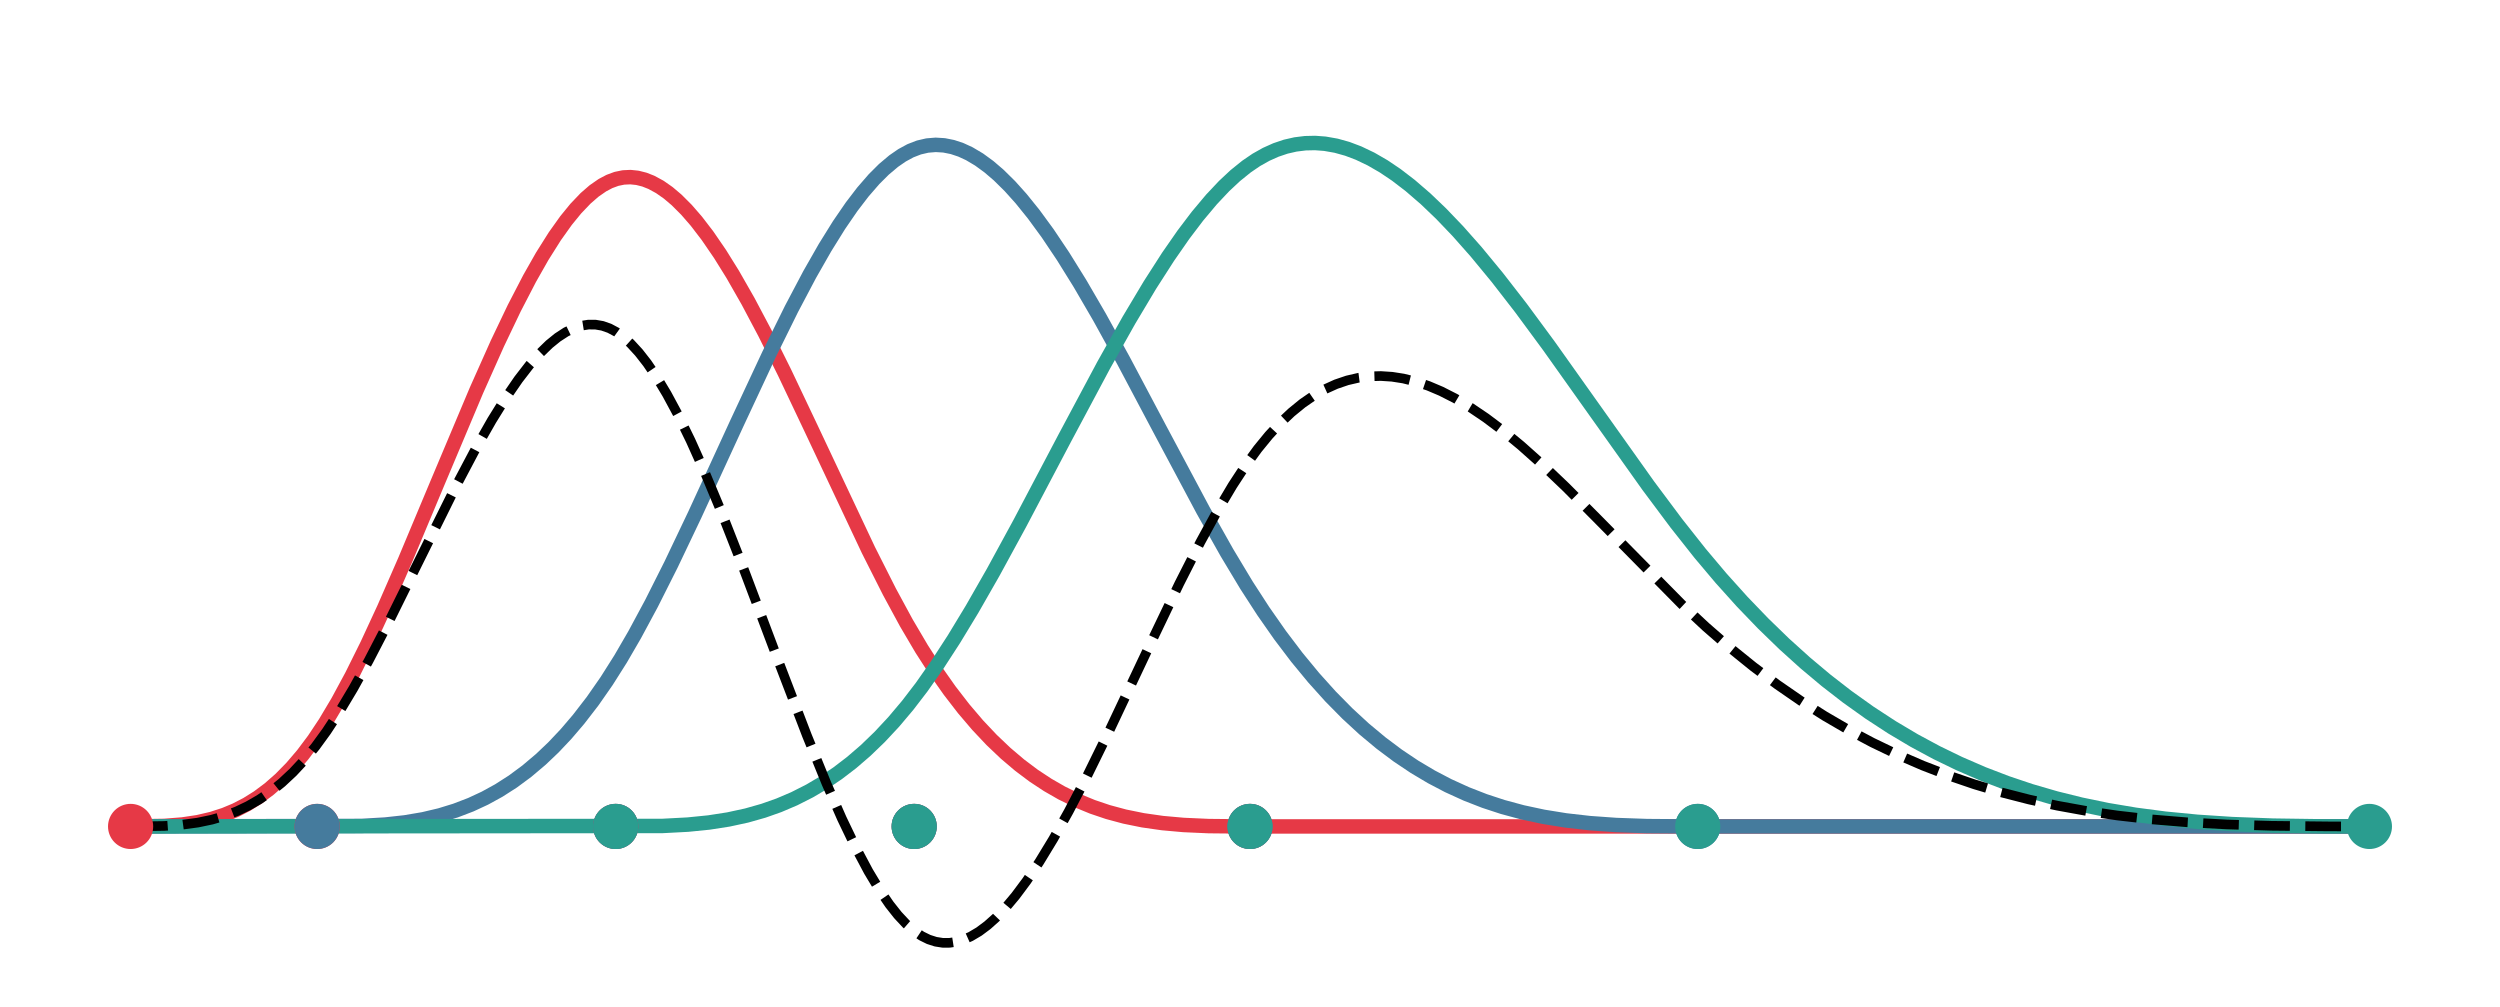
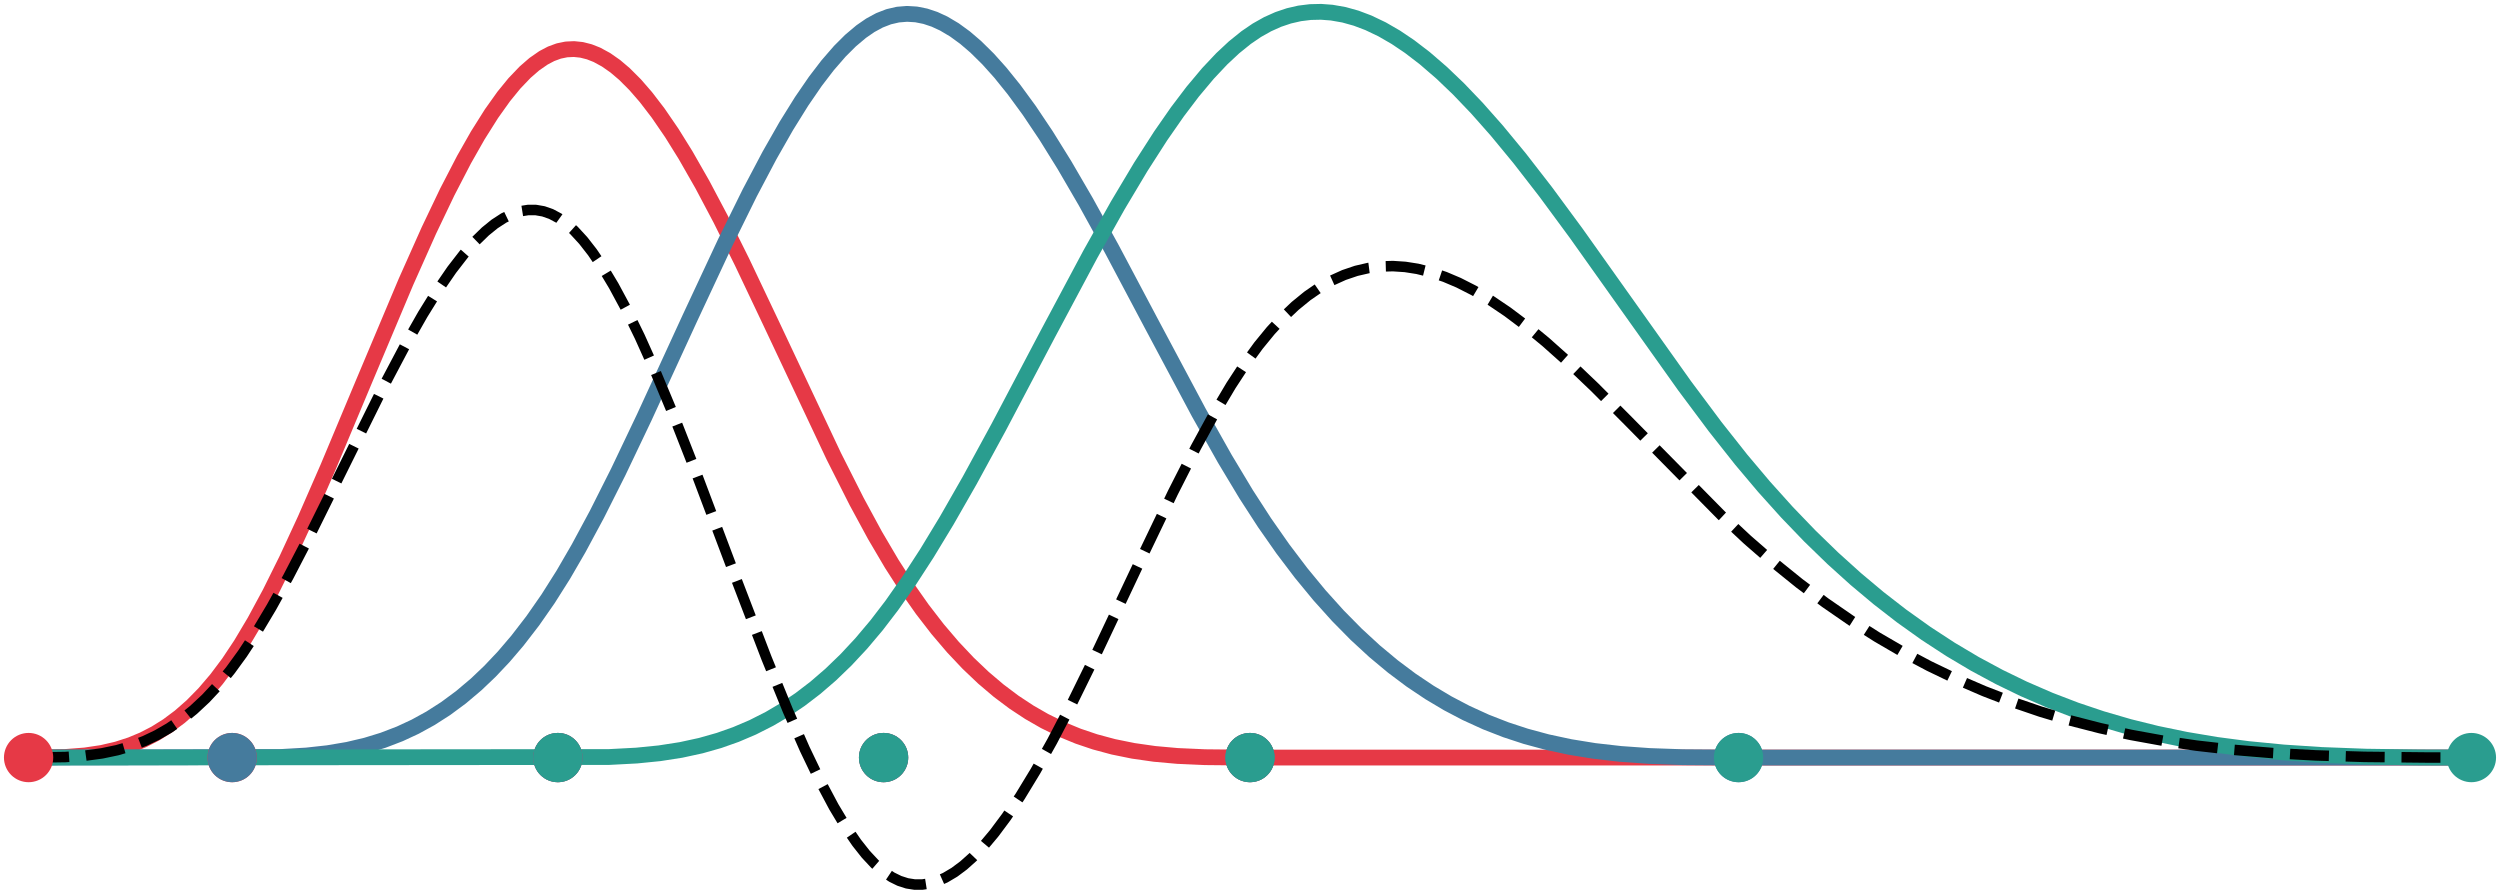
- <svg xmlns="http://www.w3.org/2000/svg" xmlns:xlink="http://www.w3.org/1999/xlink" width="518.4pt" height="208.8pt" viewBox="0 0 518.4 208.8" version="1.1">
-   <defs>
-     <style type="text/css">*{stroke-linejoin: round; stroke-linecap: butt}</style>
+ <svg xmlns="http://www.w3.org/2000/svg" xmlns:xlink="http://www.w3.org/1999/xlink" width="475.106pt" height="169.852pt" viewBox="21.647 27.401 475.106 169.852" version="1.1" id="svg19">
+   <defs id="defs1">
+     <style type="text/css" id="style1">*{stroke-linejoin: round; stroke-linecap: butt}</style>
  </defs>
  <g id="figure_1">
    <g id="patch_1">
-       <path d="M 0 208.8  L 518.4 208.8  L 518.4 0  L 0 0  L 0 208.8  z " style="fill: none" />
+       <path d="M 0,208.8 H 518.4 V 0 H 0 Z" style="fill:none" id="path1" />
    </g>
    <g id="axes_1">
      <g id="line2d_1">
-         <path d="M 27.081 171.371  L 34.049 171.261  L 37.823 170.966  L 41.016 170.487  L 43.92 169.81  L 46.533 168.965  L 48.855 167.997  L 51.178 166.797  L 53.501 165.343  L 55.823 163.61  L 58.146 161.572  L 60.469 159.206  L 62.791 156.486  L 65.114 153.389  L 67.437 149.893  L 70.05 145.506  L 72.953 140.131  L 76.146 133.697  L 79.63 126.168  L 83.985 116.201  L 90.663 100.263  L 98.792 80.965  L 103.147 71.205  L 106.631 63.91  L 109.825 57.743  L 112.438 53.14  L 115.051 48.993  L 117.373 45.734  L 119.406 43.244  L 121.438 41.118  L 123.18 39.605  L 124.922 38.395  L 126.374 37.629  L 127.825 37.093  L 129.277 36.794  L 130.729 36.725  L 132.18 36.878  L 133.632 37.245  L 135.084 37.819  L 136.826 38.767  L 138.568 39.987  L 140.31 41.465  L 142.342 43.496  L 144.374 45.836  L 146.697 48.862  L 149.31 52.674  L 151.923 56.874  L 155.116 62.465  L 158.6 69.043  L 162.665 77.207  L 168.181 88.828  L 180.085 114.082  L 184.44 122.708  L 187.924 129.137  L 191.117 134.561  L 194.021 139.073  L 196.924 143.199  L 199.827 146.959  L 202.731 150.368  L 205.634 153.444  L 208.537 156.203  L 211.441 158.664  L 214.344 160.844  L 217.247 162.758  L 220.151 164.426  L 223.344 165.994  L 226.538 167.307  L 229.731 168.386  L 233.215 169.325  L 236.99 170.093  L 241.054 170.674  L 245.409 171.065  L 250.635 171.298  L 257.894 171.371  L 491.319 171.371  L 491.319 171.371  " clip-path="url(#p005b797a3d)" style="fill: none; stroke: #e63946; stroke-width: 3; stroke-linecap: square" />
+         <path d="m 27.081,171.371 6.968,-0.111 3.774,-0.295 3.194,-0.479 2.903,-0.676 2.613,-0.845 2.323,-0.969 2.323,-1.199 2.323,-1.454 2.323,-1.734 2.323,-2.038 2.323,-2.366 2.323,-2.72 2.323,-3.097 2.323,-3.496 2.613,-4.387 2.903,-5.375 3.194,-6.434 3.484,-7.529 4.355,-9.967 6.678,-15.938 8.129,-19.298 4.355,-9.76 3.484,-7.295 3.194,-6.167 2.613,-4.603 2.613,-4.147 2.323,-3.259 2.032,-2.49 2.032,-2.126 1.742,-1.513 1.742,-1.21 1.452,-0.766 1.452,-0.535 1.452,-0.299 1.452,-0.069 1.452,0.153 1.452,0.367 1.452,0.573 1.742,0.949 1.742,1.22 1.742,1.478 2.032,2.031 2.032,2.34 2.323,3.026 2.613,3.812 2.613,4.2 3.194,5.591 3.484,6.579 4.065,8.164 5.516,11.621 11.904,25.253 4.355,8.626 3.484,6.429 3.194,5.424 2.903,4.511 2.903,4.127 2.903,3.759 2.903,3.409 2.903,3.076 2.903,2.76 2.903,2.461 2.903,2.179 2.903,1.915 2.903,1.667 3.194,1.569 3.194,1.313 3.194,1.079 3.484,0.938 3.774,0.768 4.065,0.581 4.355,0.391 5.226,0.233 7.258,0.073 233.426,2.6e-4 v 0" clip-path="url(#p005b797a3d)" style="fill:none;stroke:#e63946;stroke-width:3;stroke-linecap:square" id="path2" />
      </g>
      <g id="line2d_2">
-         <path d="M 27.081 171.371  L 74.985 171.262  L 79.921 170.976  L 83.985 170.528  L 87.76 169.888  L 91.244 169.066  L 94.437 168.085  L 97.631 166.861  L 100.534 165.512  L 103.438 163.918  L 106.341 162.059  L 109.244 159.913  L 112.147 157.461  L 114.76 154.975  L 117.373 152.209  L 119.986 149.148  L 122.89 145.384  L 125.793 141.217  L 128.696 136.627  L 131.6 131.624  L 135.084 125.15  L 139.148 117.071  L 144.084 106.714  L 152.794 87.777  L 159.471 73.492  L 164.117 64.077  L 167.891 56.928  L 171.085 51.328  L 173.988 46.662  L 176.601 42.856  L 178.924 39.821  L 181.246 37.143  L 183.279 35.116  L 185.311 33.404  L 187.053 32.202  L 188.795 31.258  L 190.537 30.583  L 192.279 30.178  L 194.021 30.034  L 195.763 30.14  L 197.505 30.489  L 199.247 31.069  L 200.989 31.872  L 203.021 33.078  L 205.053 34.56  L 207.086 36.301  L 209.408 38.591  L 211.731 41.178  L 214.344 44.417  L 217.247 48.385  L 220.441 53.149  L 223.925 58.757  L 227.989 65.741  L 232.925 74.697  L 240.474 88.937  L 249.474 105.815  L 254.41 114.585  L 258.474 121.351  L 261.958 126.732  L 265.442 131.714  L 268.926 136.31  L 272.41 140.536  L 275.894 144.409  L 279.378 147.942  L 282.862 151.153  L 286.346 154.056  L 289.83 156.667  L 293.314 159.002  L 296.798 161.075  L 300.282 162.902  L 304.056 164.623  L 307.83 166.093  L 311.605 167.333  L 315.669 168.432  L 320.024 169.366  L 324.67 170.118  L 329.605 170.681  L 335.121 171.075  L 341.509 171.3  L 350.509 171.371  L 491.319 171.371  L 491.319 171.371  " clip-path="url(#p005b797a3d)" style="fill: none; stroke: #457b9d; stroke-width: 3; stroke-linecap: square" />
+         <path d="m 27.081,171.371 47.905,-0.109 4.936,-0.286 4.065,-0.448 3.774,-0.64 3.484,-0.822 3.194,-0.98 3.194,-1.225 2.903,-1.349 2.903,-1.594 2.903,-1.859 2.903,-2.146 2.903,-2.452 2.613,-2.486 2.613,-2.766 2.613,-3.061 2.903,-3.764 2.903,-4.167 2.903,-4.59 2.903,-5.003 3.484,-6.474 4.065,-8.078 4.936,-10.358 8.71,-18.936 6.678,-14.286 4.645,-9.415 3.774,-7.149 3.194,-5.6 2.903,-4.666 2.613,-3.806 2.323,-3.035 2.323,-2.678 2.032,-2.027 2.032,-1.712 1.742,-1.202 1.742,-0.944 1.742,-0.675 1.742,-0.405 1.742,-0.144 1.742,0.107 1.742,0.348 1.742,0.581 1.742,0.803 2.032,1.206 2.032,1.481 2.032,1.741 2.323,2.29 2.323,2.587 2.613,3.239 2.903,3.968 3.194,4.764 3.484,5.607 4.065,6.984 4.936,8.956 7.549,14.239 9,16.879 4.936,8.769 4.065,6.766 3.484,5.382 3.484,4.981 3.484,4.596 3.484,4.226 3.484,3.872 3.484,3.534 3.484,3.211 3.484,2.903 3.484,2.611 3.484,2.334 3.484,2.073 3.484,1.828 3.774,1.721 3.774,1.47 3.774,1.239 4.065,1.099 4.355,0.934 4.645,0.752 4.936,0.563 5.516,0.394 6.387,0.225 9,0.071 140.81,2.2e-4 v 0" clip-path="url(#p005b797a3d)" style="fill:none;stroke:#457b9d;stroke-width:3;stroke-linecap:square" id="path3" />
      </g>
      <g id="line2d_3">
-         <path d="M 27.081 171.371  L 137.406 171.267  L 142.632 170.992  L 146.987 170.555  L 151.052 169.924  L 154.826 169.105  L 158.31 168.116  L 161.504 166.988  L 164.697 165.626  L 167.891 164.008  L 170.794 162.296  L 173.698 160.337  L 176.601 158.115  L 179.504 155.613  L 182.408 152.814  L 185.311 149.702  L 188.214 146.26  L 191.117 142.474  L 194.311 137.923  L 197.795 132.553  L 201.569 126.325  L 205.924 118.71  L 211.441 108.584  L 220.731 90.954  L 228.86 75.724  L 234.086 66.413  L 238.441 59.12  L 242.216 53.242  L 245.409 48.649  L 248.313 44.82  L 251.216 41.358  L 253.829 38.584  L 256.152 36.413  L 258.474 34.538  L 260.506 33.153  L 262.539 32.009  L 264.571 31.099  L 266.603 30.414  L 268.636 29.95  L 270.668 29.698  L 272.7 29.651  L 274.733 29.804  L 277.055 30.212  L 279.378 30.861  L 281.701 31.739  L 284.314 32.988  L 286.927 34.5  L 289.54 36.26  L 292.443 38.488  L 295.637 41.247  L 298.83 44.303  L 302.314 47.943  L 306.088 52.208  L 310.443 57.488  L 315.379 63.852  L 321.186 71.729  L 329.605 83.581  L 341.799 100.727  L 347.606 108.504  L 352.541 114.749  L 356.896 119.914  L 361.251 124.755  L 365.606 129.282  L 369.961 133.506  L 374.316 137.438  L 378.671 141.088  L 383.026 144.466  L 387.671 147.782  L 392.317 150.814  L 396.962 153.574  L 401.607 156.075  L 406.253 158.33  L 411.188 160.471  L 416.124 162.364  L 421.059 164.023  L 426.285 165.544  L 431.511 166.839  L 437.028 167.981  L 442.834 168.956  L 448.931 169.758  L 455.609 170.406  L 462.867 170.883  L 471.287 171.201  L 481.738 171.352  L 491.319 171.371  L 491.319 171.371  " clip-path="url(#p005b797a3d)" style="fill: none; stroke: #2a9d8f; stroke-width: 3; stroke-linecap: square" />
+         <path d="m 27.081,171.371 110.326,-0.105 5.226,-0.275 4.355,-0.437 4.065,-0.631 3.774,-0.82 3.484,-0.989 3.194,-1.128 3.194,-1.362 3.194,-1.618 2.903,-1.712 2.903,-1.959 2.903,-2.222 2.903,-2.502 2.903,-2.799 2.903,-3.112 2.903,-3.442 2.903,-3.787 3.194,-4.55 3.484,-5.371 3.774,-6.228 4.355,-7.615 5.516,-10.126 9.291,-17.63 8.129,-15.23 5.226,-9.311 4.355,-7.293 3.774,-5.878 3.194,-4.592 2.903,-3.829 2.903,-3.463 2.613,-2.774 2.323,-2.171 2.323,-1.875 2.032,-1.385 2.032,-1.144 2.032,-0.911 2.032,-0.684 2.032,-0.465 2.032,-0.252 2.032,-0.046 2.032,0.152 2.323,0.408 2.323,0.648 2.323,0.878 2.613,1.249 2.613,1.512 2.613,1.76 2.903,2.228 3.194,2.759 3.194,3.056 3.484,3.64 3.774,4.265 4.355,5.279 4.936,6.365 5.807,7.877 8.42,11.851 12.194,17.147 5.807,7.776 4.936,6.245 4.355,5.165 4.355,4.841 4.355,4.527 4.355,4.224 4.355,3.932 4.355,3.65 4.355,3.378 4.645,3.316 4.645,3.032 4.645,2.76 4.645,2.501 4.645,2.255 4.936,2.141 4.936,1.893 4.936,1.66 5.226,1.521 5.226,1.295 5.516,1.142 5.807,0.976 6.097,0.801 6.678,0.649 7.258,0.477 8.42,0.318 10.452,0.152 9.581,0.019 v 0" clip-path="url(#p005b797a3d)" style="fill:none;stroke:#2a9d8f;stroke-width:3;stroke-linecap:square" id="path4" />
      </g>
      <g id="line2d_4">
-         <path d="M 27.371 171.371  L 34.049 171.272  L 37.823 171.006  L 41.016 170.575  L 43.92 169.967  L 46.533 169.206  L 49.146 168.211  L 51.468 167.104  L 53.791 165.765  L 56.114 164.172  L 58.436 162.302  L 60.759 160.134  L 63.082 157.645  L 65.404 154.814  L 67.727 151.623  L 70.34 147.636  L 73.243 142.78  L 76.437 137.01  L 80.501 129.178  L 86.308 117.443  L 94.728 100.458  L 98.792 92.768  L 101.986 87.153  L 104.889 82.471  L 107.502 78.669  L 109.825 75.664  L 111.857 73.358  L 113.889 71.381  L 115.631 69.97  L 117.373 68.837  L 119.115 68  L 120.567 67.541  L 122.019 67.309  L 123.47 67.314  L 124.922 67.566  L 126.374 68.074  L 127.825 68.848  L 129.277 69.894  L 130.729 71.201  L 132.471 73.096  L 134.213 75.326  L 136.245 78.325  L 138.277 81.715  L 140.6 86.027  L 143.213 91.373  L 146.116 97.84  L 149.6 106.195  L 153.955 117.3  L 161.504 137.335  L 167.31 152.479  L 171.375 162.46  L 174.569 169.736  L 177.472 175.793  L 180.085 180.705  L 182.408 184.58  L 184.44 187.548  L 186.182 189.752  L 187.924 191.618  L 189.666 193.124  L 191.117 194.093  L 192.569 194.807  L 194.021 195.274  L 195.472 195.503  L 196.924 195.501  L 198.376 195.277  L 199.827 194.839  L 201.279 194.196  L 203.021 193.165  L 204.763 191.864  L 206.505 190.308  L 208.537 188.189  L 210.57 185.764  L 212.892 182.648  L 215.505 178.744  L 218.409 173.967  L 221.602 168.255  L 225.376 161.004  L 230.022 151.541  L 237.861 134.94  L 244.538 121.011  L 248.893 112.441  L 252.377 106.056  L 255.571 100.677  L 258.184 96.677  L 260.797 93.087  L 263.119 90.251  L 265.442 87.738  L 267.765 85.538  L 270.087 83.641  L 272.41 82.036  L 274.733 80.714  L 277.055 79.663  L 279.378 78.874  L 281.701 78.336  L 284.023 78.039  L 286.346 77.973  L 288.669 78.126  L 290.991 78.49  L 293.604 79.137  L 296.217 80.022  L 298.83 81.131  L 301.733 82.606  L 304.927 84.503  L 308.121 86.66  L 311.605 89.278  L 315.379 92.388  L 319.734 96.272  L 324.67 100.977  L 331.057 107.386  L 348.767 125.35  L 353.703 129.961  L 358.638 134.259  L 363.574 138.248  L 368.51 141.941  L 373.445 145.349  L 378.381 148.483  L 383.316 151.354  L 388.252 153.975  L 393.478 156.489  L 398.704 158.749  L 403.93 160.767  L 409.446 162.651  L 414.962 164.298  L 420.769 165.792  L 426.576 167.059  L 432.673 168.166  L 439.06 169.103  L 446.028 169.895  L 453.576 170.517  L 461.706 170.958  L 470.996 171.238  L 482.9 171.362  L 490.739 171.371  L 490.739 171.371  " clip-path="url(#p005b797a3d)" style="fill: none; stroke-dasharray: 7.4,3.2; stroke-dashoffset: 0; stroke: #000000; stroke-width: 2" />
+         <path d="m 27.371,171.371 6.678,-0.1 3.774,-0.265 3.194,-0.431 2.903,-0.608 2.613,-0.761 2.613,-0.995 2.323,-1.107 2.323,-1.339 2.323,-1.593 2.323,-1.87 2.323,-2.168 2.323,-2.489 2.323,-2.832 2.323,-3.19 2.613,-3.987 2.903,-4.856 3.194,-5.77 4.065,-7.832 5.807,-11.735 8.42,-16.986 4.065,-7.69 3.194,-5.615 2.903,-4.682 2.613,-3.802 2.323,-3.004 2.032,-2.306 2.032,-1.977 1.742,-1.412 1.742,-1.133 1.742,-0.837 1.452,-0.459 1.452,-0.232 1.452,0.005 1.452,0.252 1.452,0.508 1.452,0.775 1.452,1.046 1.452,1.307 1.742,1.895 1.742,2.231 2.032,2.998 2.032,3.391 2.323,4.312 2.613,5.345 2.903,6.467 3.484,8.356 4.355,11.105 7.549,20.035 5.807,15.144 4.065,9.981 3.194,7.275 2.903,6.057 2.613,4.912 2.323,3.875 2.032,2.969 1.742,2.204 1.742,1.866 1.742,1.506 1.452,0.969 1.452,0.714 1.452,0.467 1.452,0.228 1.452,-0.002 1.452,-0.224 1.452,-0.438 1.452,-0.643 1.742,-1.031 1.742,-1.301 1.742,-1.556 2.032,-2.119 2.032,-2.425 2.323,-3.116 2.613,-3.904 2.903,-4.777 3.194,-5.712 3.774,-7.251 4.645,-9.463 7.839,-16.601 6.678,-13.929 4.355,-8.57 3.484,-6.385 3.194,-5.379 2.613,-4 2.613,-3.59 2.323,-2.836 2.323,-2.513 2.323,-2.2 2.323,-1.897 2.323,-1.605 2.323,-1.322 2.323,-1.051 2.323,-0.789 2.323,-0.538 2.323,-0.297 2.323,-0.066 2.323,0.154 2.323,0.364 2.613,0.647 2.613,0.885 2.613,1.108 2.903,1.476 3.194,1.896 3.194,2.157 3.484,2.618 3.774,3.11 4.355,3.885 4.936,4.705 6.387,6.409 17.71,17.963 4.936,4.612 4.936,4.298 4.936,3.989 4.936,3.693 4.936,3.408 4.936,3.134 4.936,2.872 4.936,2.621 5.226,2.514 5.226,2.26 5.226,2.018 5.516,1.884 5.516,1.646 5.807,1.494 5.807,1.267 6.097,1.107 6.387,0.937 6.968,0.792 7.549,0.622 8.129,0.442 9.291,0.279 11.904,0.124 7.839,0.009 v 0" clip-path="url(#p005b797a3d)" style="fill:none;stroke:#000000;stroke-width:2;stroke-dasharray:7.4, 3.2;stroke-dashoffset:0" id="path5" />
      </g>
      <g id="PathCollection_1">
-         <defs>
-           <path id="m398055e940" d="M 0 4.183  C 1.109 4.183 2.174 3.743 2.958 2.958  C 3.743 2.174 4.183 1.109 4.183 0  C 4.183 -1.109 3.743 -2.174 2.958 -2.958  C 2.174 -3.743 1.109 -4.183 0 -4.183  C -1.109 -4.183 -2.174 -3.743 -2.958 -2.958  C -3.743 -2.174 -4.183 -1.109 -4.183 0  C -4.183 1.109 -3.743 2.174 -2.958 2.958  C -2.174 3.743 -1.109 4.183 0 4.183  z " style="stroke: #e63946" />
+         <defs id="defs5">
+           <path id="m398055e940" d="m 0,4.183 c 1.109,0 2.174,-0.441 2.958,-1.225 C 3.743,2.174 4.183,1.109 4.183,0 4.183,-1.109 3.743,-2.174 2.958,-2.958 2.174,-3.743 1.109,-4.183 0,-4.183 c -1.109,0 -2.174,0.441 -2.958,1.225 C -3.743,-2.174 -4.183,-1.109 -4.183,0 c 0,1.109 0.441,2.174 1.225,2.958 C -2.174,3.743 -1.109,4.183 0,4.183 Z" style="stroke:#e63946" />
        </defs>
-         <g clip-path="url(#p005b797a3d)">
-           <use xlink:href="#m398055e940" x="27.081" y="171.371" style="fill: #e63946; stroke: #e63946" />
-           <use xlink:href="#m398055e940" x="65.767" y="171.371" style="fill: #e63946; stroke: #e63946" />
-           <use xlink:href="#m398055e940" x="127.666" y="171.371" style="fill: #e63946; stroke: #e63946" />
-           <use xlink:href="#m398055e940" x="189.564" y="171.371" style="fill: #e63946; stroke: #e63946" />
-           <use xlink:href="#m398055e940" x="259.2" y="171.371" style="fill: #e63946; stroke: #e63946" />
+         <g clip-path="url(#p005b797a3d)" id="g9">
+           <use xlink:href="#m398055e940" x="27.081" y="171.371" style="fill:#e63946;stroke:#e63946" id="use5" />
+           <use xlink:href="#m398055e940" x="65.767" y="171.371" style="fill:#e63946;stroke:#e63946" id="use6" />
+           <use xlink:href="#m398055e940" x="127.666" y="171.371" style="fill:#e63946;stroke:#e63946" id="use7" />
+           <use xlink:href="#m398055e940" x="189.564" y="171.371" style="fill:#e63946;stroke:#e63946" id="use8" />
+           <use xlink:href="#m398055e940" x="259.2" y="171.371" style="fill:#e63946;stroke:#e63946" id="use9" />
        </g>
      </g>
      <g id="PathCollection_2">
-         <defs>
-           <path id="m4541872ed5" d="M 0 4.183  C 1.109 4.183 2.174 3.743 2.958 2.958  C 3.743 2.174 4.183 1.109 4.183 0  C 4.183 -1.109 3.743 -2.174 2.958 -2.958  C 2.174 -3.743 1.109 -4.183 0 -4.183  C -1.109 -4.183 -2.174 -3.743 -2.958 -2.958  C -3.743 -2.174 -4.183 -1.109 -4.183 0  C -4.183 1.109 -3.743 2.174 -2.958 2.958  C -2.174 3.743 -1.109 4.183 0 4.183  z " style="stroke: #457b9d" />
+         <defs id="defs9">
+           <path id="m4541872ed5" d="m 0,4.183 c 1.109,0 2.174,-0.441 2.958,-1.225 C 3.743,2.174 4.183,1.109 4.183,0 4.183,-1.109 3.743,-2.174 2.958,-2.958 2.174,-3.743 1.109,-4.183 0,-4.183 c -1.109,0 -2.174,0.441 -2.958,1.225 C -3.743,-2.174 -4.183,-1.109 -4.183,0 c 0,1.109 0.441,2.174 1.225,2.958 C -2.174,3.743 -1.109,4.183 0,4.183 Z" style="stroke:#457b9d" />
        </defs>
-         <g clip-path="url(#p005b797a3d)">
-           <use xlink:href="#m4541872ed5" x="65.767" y="171.371" style="fill: #457b9d; stroke: #457b9d" />
-           <use xlink:href="#m4541872ed5" x="127.666" y="171.371" style="fill: #457b9d; stroke: #457b9d" />
-           <use xlink:href="#m4541872ed5" x="189.564" y="171.371" style="fill: #457b9d; stroke: #457b9d" />
-           <use xlink:href="#m4541872ed5" x="259.2" y="171.371" style="fill: #457b9d; stroke: #457b9d" />
-           <use xlink:href="#m4541872ed5" x="352.048" y="171.371" style="fill: #457b9d; stroke: #457b9d" />
+         <g clip-path="url(#p005b797a3d)" id="g14">
+           <use xlink:href="#m4541872ed5" x="65.767" y="171.371" style="fill:#457b9d;stroke:#457b9d" id="use10" />
+           <use xlink:href="#m4541872ed5" x="127.666" y="171.371" style="fill:#457b9d;stroke:#457b9d" id="use11" />
+           <use xlink:href="#m4541872ed5" x="189.564" y="171.371" style="fill:#457b9d;stroke:#457b9d" id="use12" />
+           <use xlink:href="#m4541872ed5" x="259.2" y="171.371" style="fill:#457b9d;stroke:#457b9d" id="use13" />
+           <use xlink:href="#m4541872ed5" x="352.048" y="171.371" style="fill:#457b9d;stroke:#457b9d" id="use14" />
        </g>
      </g>
      <g id="PathCollection_3">
-         <defs>
-           <path id="me66da79ae8" d="M 0 4.183  C 1.109 4.183 2.174 3.743 2.958 2.958  C 3.743 2.174 4.183 1.109 4.183 0  C 4.183 -1.109 3.743 -2.174 2.958 -2.958  C 2.174 -3.743 1.109 -4.183 0 -4.183  C -1.109 -4.183 -2.174 -3.743 -2.958 -2.958  C -3.743 -2.174 -4.183 -1.109 -4.183 0  C -4.183 1.109 -3.743 2.174 -2.958 2.958  C -2.174 3.743 -1.109 4.183 0 4.183  z " style="stroke: #2a9d8f" />
+         <defs id="defs14">
+           <path id="me66da79ae8" d="m 0,4.183 c 1.109,0 2.174,-0.441 2.958,-1.225 C 3.743,2.174 4.183,1.109 4.183,0 4.183,-1.109 3.743,-2.174 2.958,-2.958 2.174,-3.743 1.109,-4.183 0,-4.183 c -1.109,0 -2.174,0.441 -2.958,1.225 C -3.743,-2.174 -4.183,-1.109 -4.183,0 c 0,1.109 0.441,2.174 1.225,2.958 C -2.174,3.743 -1.109,4.183 0,4.183 Z" style="stroke:#2a9d8f" />
        </defs>
-         <g clip-path="url(#p005b797a3d)">
-           <use xlink:href="#me66da79ae8" x="127.666" y="171.371" style="fill: #2a9d8f; stroke: #2a9d8f" />
-           <use xlink:href="#me66da79ae8" x="189.564" y="171.371" style="fill: #2a9d8f; stroke: #2a9d8f" />
-           <use xlink:href="#me66da79ae8" x="259.2" y="171.371" style="fill: #2a9d8f; stroke: #2a9d8f" />
-           <use xlink:href="#me66da79ae8" x="352.048" y="171.371" style="fill: #2a9d8f; stroke: #2a9d8f" />
-           <use xlink:href="#me66da79ae8" x="491.319" y="171.371" style="fill: #2a9d8f; stroke: #2a9d8f" />
+         <g clip-path="url(#p005b797a3d)" id="g19">
+           <use xlink:href="#me66da79ae8" x="127.666" y="171.371" style="fill:#2a9d8f;stroke:#2a9d8f" id="use15" />
+           <use xlink:href="#me66da79ae8" x="189.564" y="171.371" style="fill:#2a9d8f;stroke:#2a9d8f" id="use16" />
+           <use xlink:href="#me66da79ae8" x="259.2" y="171.371" style="fill:#2a9d8f;stroke:#2a9d8f" id="use17" />
+           <use xlink:href="#me66da79ae8" x="352.048" y="171.371" style="fill:#2a9d8f;stroke:#2a9d8f" id="use18" />
+           <use xlink:href="#me66da79ae8" x="491.319" y="171.371" style="fill:#2a9d8f;stroke:#2a9d8f" id="use19" />
        </g>
      </g>
    </g>
  </g>
-   <defs>
+   <defs id="defs19">
    <clipPath id="p005b797a3d">
-       <rect x="0" y="-0" width="518.4" height="208.8" />
+       <rect x="0" y="0" width="518.4" height="208.8" id="rect19" />
    </clipPath>
  </defs>
</svg>
